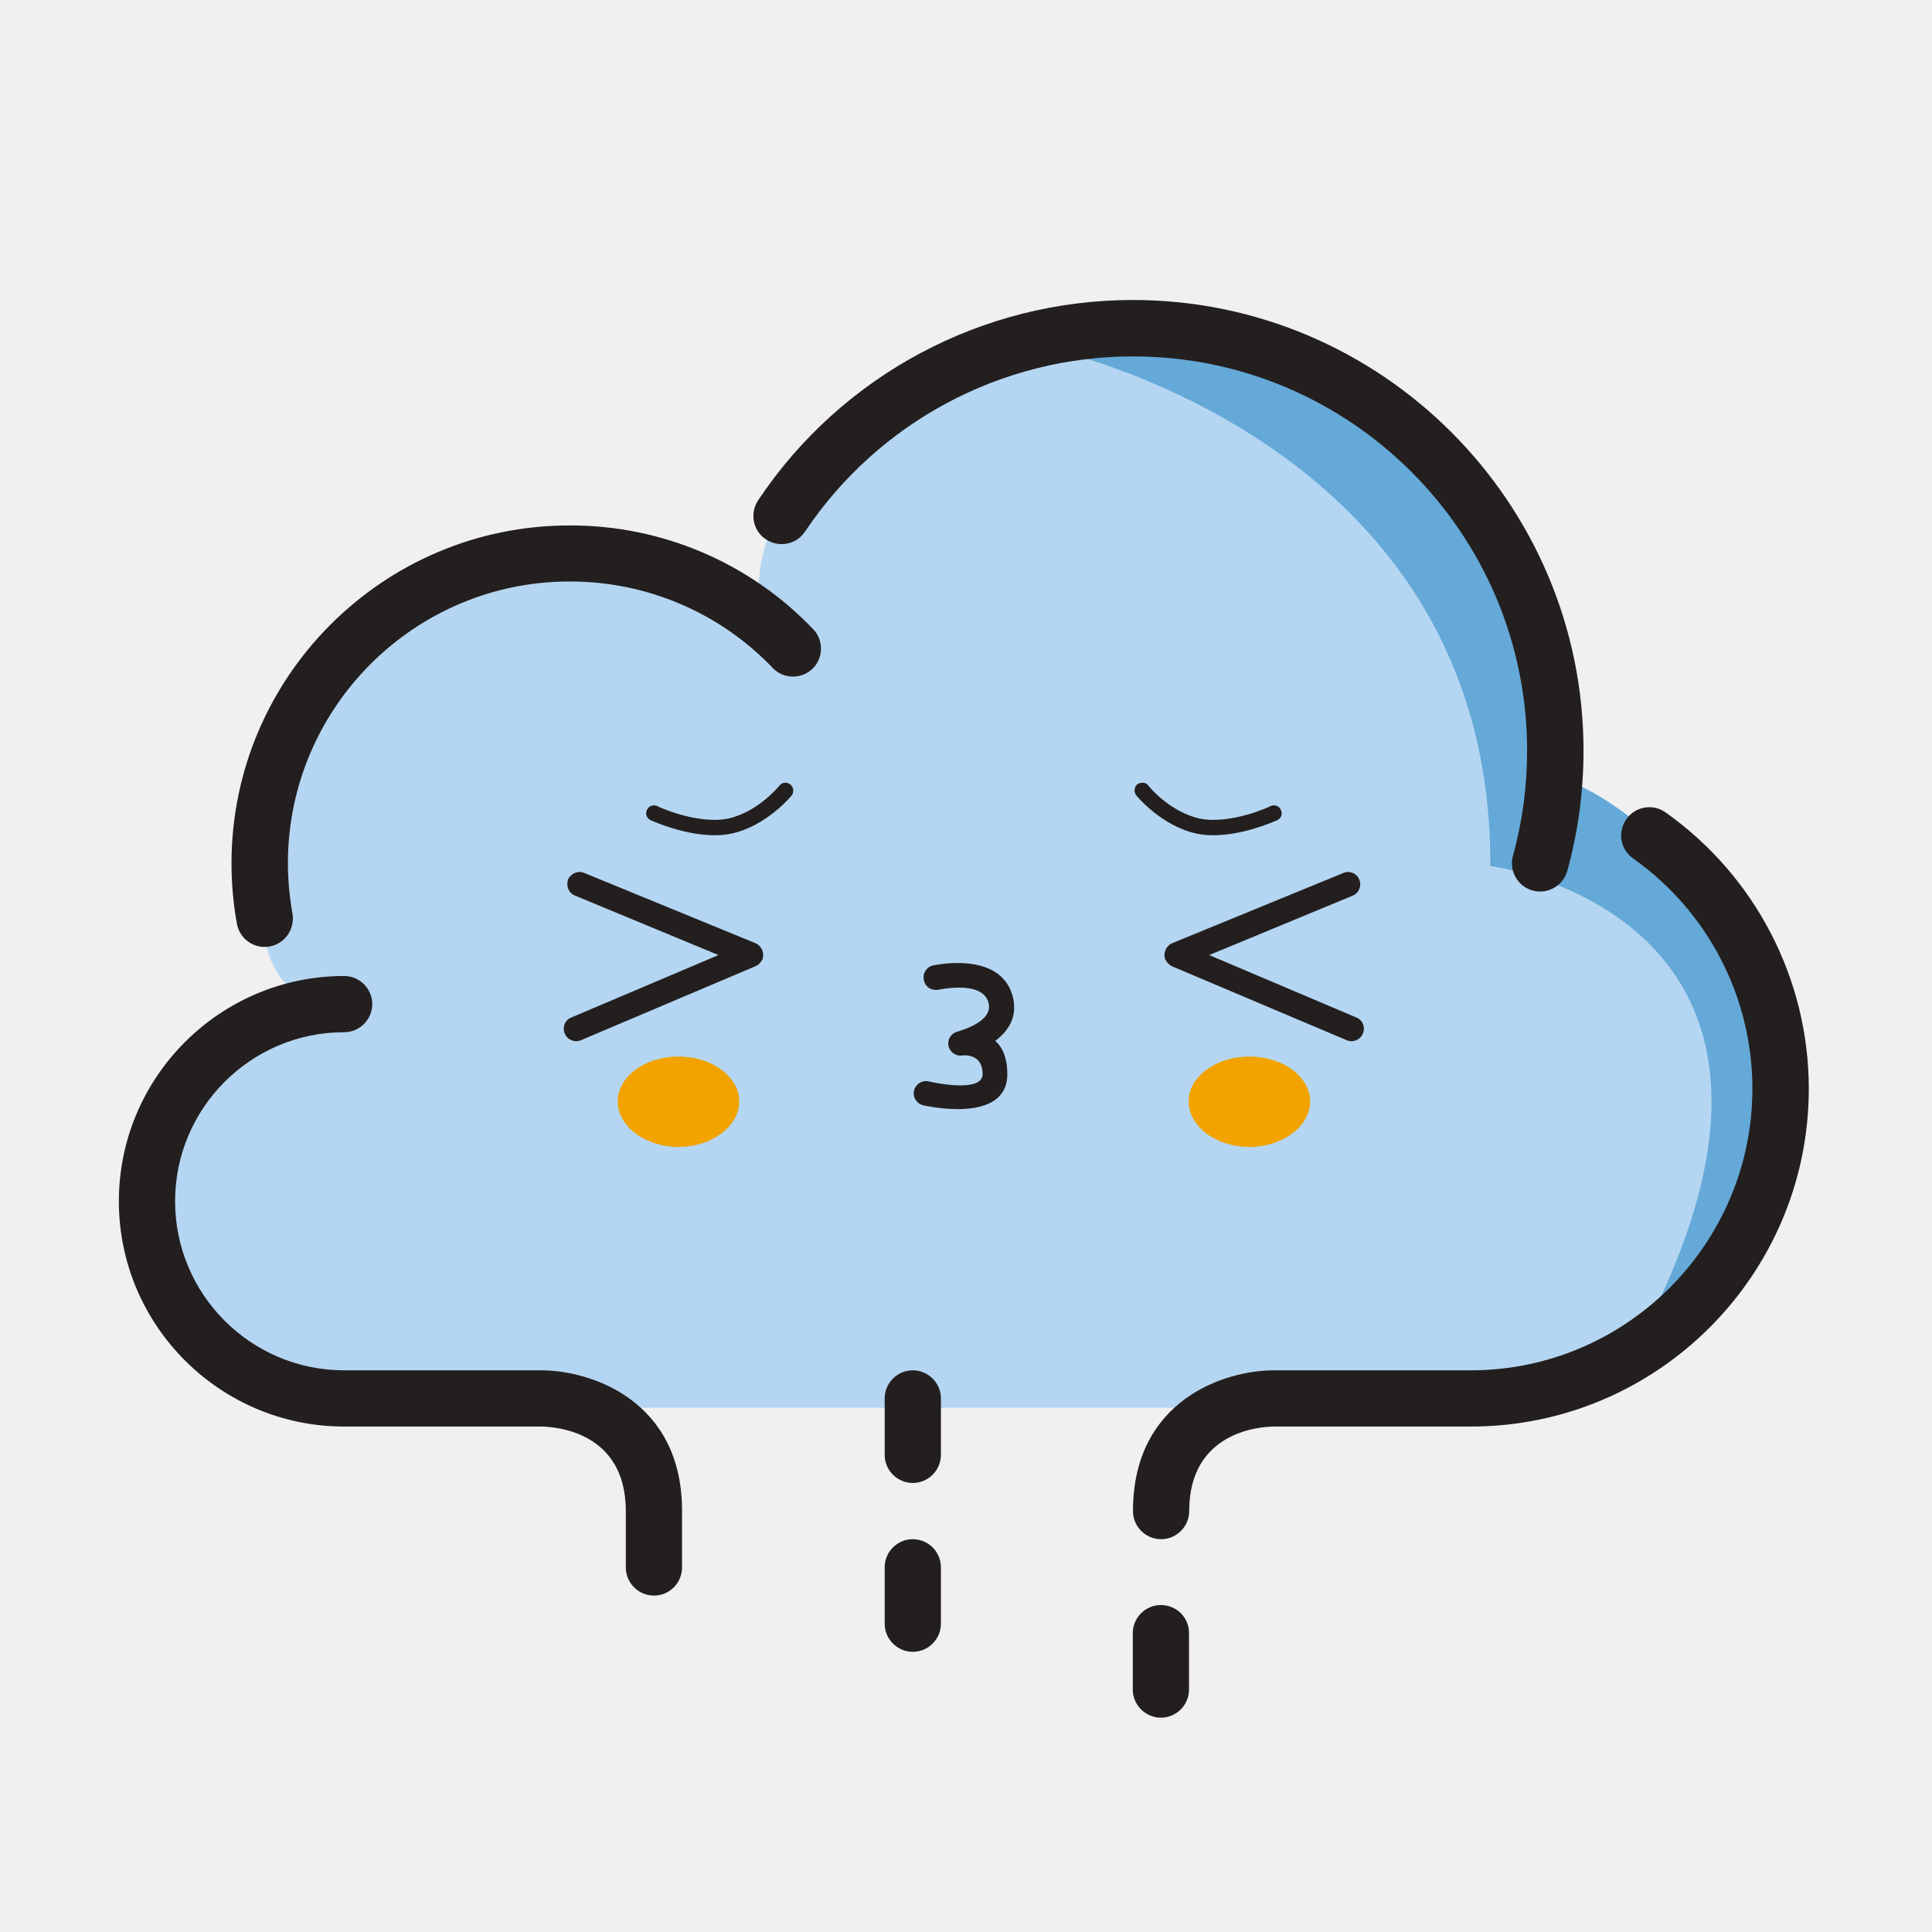
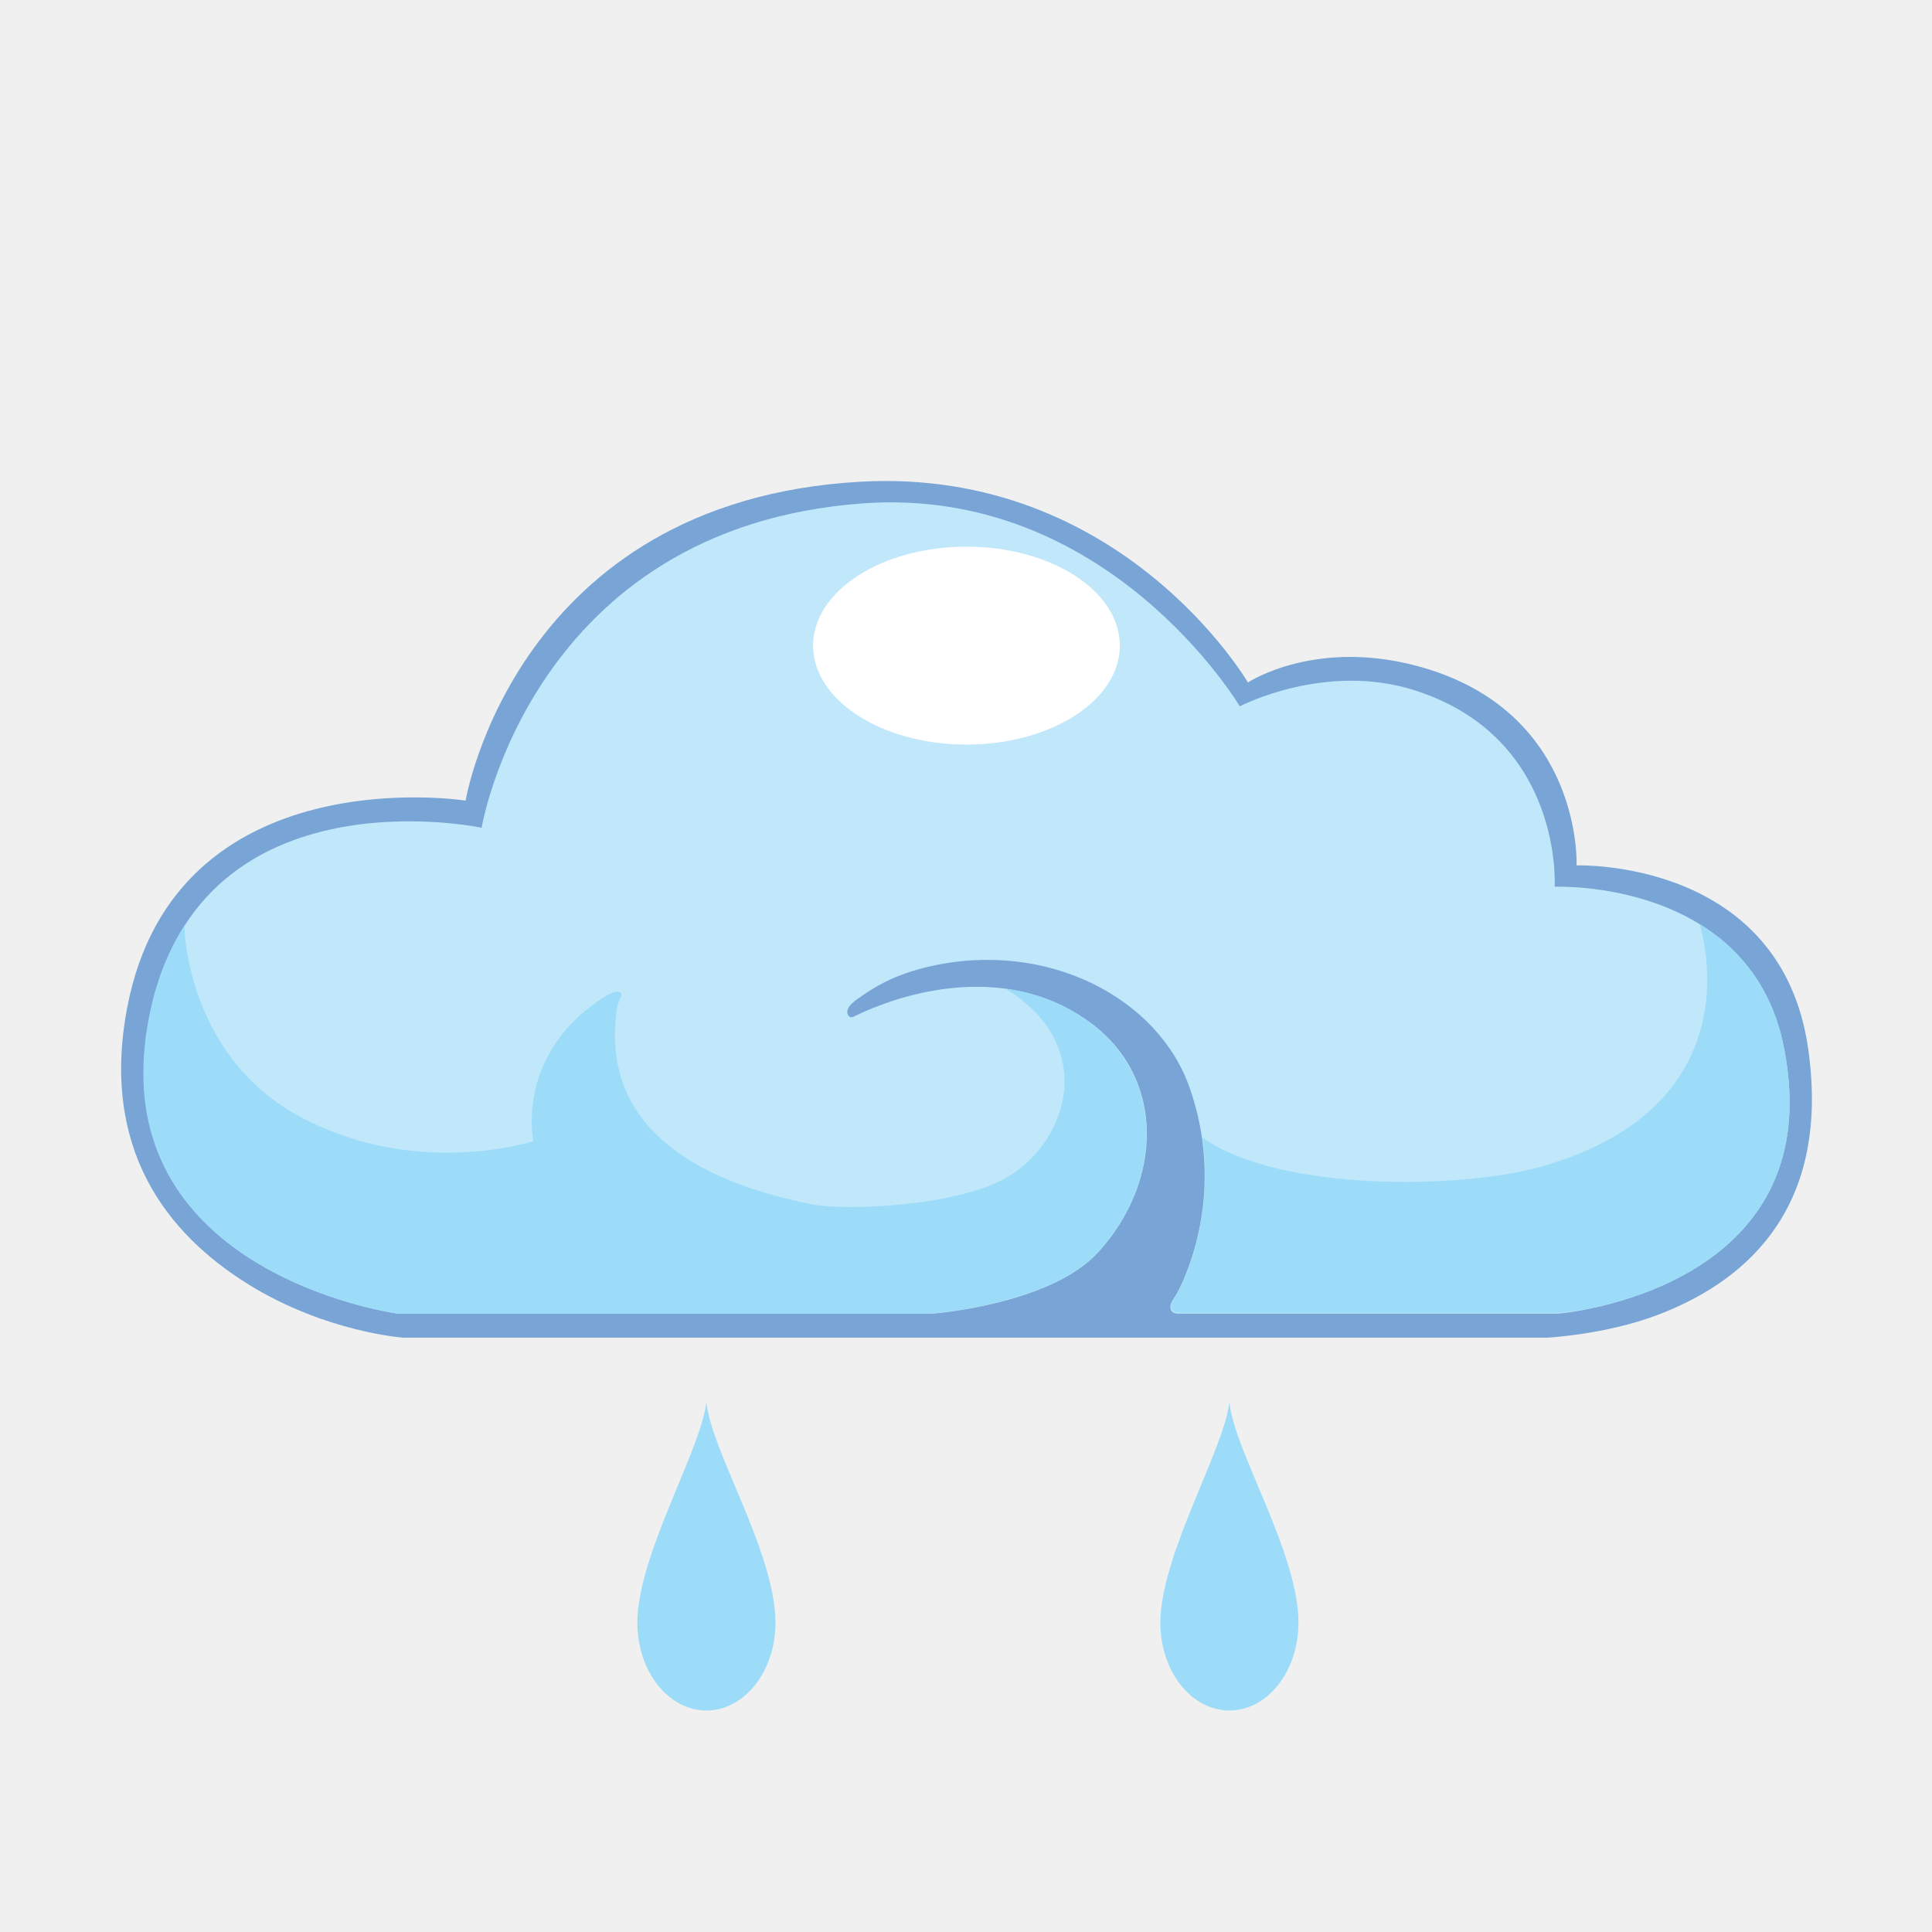
- <svg xmlns="http://www.w3.org/2000/svg" t="1734681359408" class="icon" viewBox="0 0 1024 1024" version="1.1" p-id="7439" width="200" height="200">
-   <path d="M282 746.1h406.8l129.4-12.4 78.4-39.8L940 613v-87.1l-64.7-83.3s-30.5-28.1-53.8-30.9l-12.1-83-53.2-94.2-80.2-46.6-96.1-15.9-99.8 35.5s-97 52.2-74.6 126.9L333.7 298l-90.5 6.5-71.8 56-31.7 74.6v51.3s-2.8 45.9 41 45.8L106.1 561l-31.7 52.2 5.6 54.1 28 43.9 60.6 28 113.4 6.9z" fill="#B4D6F2" p-id="7440" />
-   <path d="M940 613v-87.1l-64.7-83.3s-30.5-28.1-53.8-30.9l-12.1-83-53.2-94.2-80.2-46.7-29.7-4.9h-97.2S790.9 229.1 789.9 459c0 0 196.5 26.1 80.7 248l26-13.2L940 613z" fill="#64A9D8" p-id="7441" />
-   <path d="M431.5 334c-33.7-35.6-80.6-55.7-129.7-55.5-98.8 0-179.1 80.4-179.1 179.1 0 11 1 22 3 32.7 1.8 8 9.9 13.1 17.9 11.2 7.6-1.7 12.5-9 11.5-16.7-1.6-9-2.5-18.1-2.5-27.3 0-82.3 67-149.3 149.3-149.3 40.9-0.1 80 16.6 108.1 46.3 6 5.7 15.4 5.4 21.1-0.5 5.2-5.5 5.4-14.2 0.4-20M809.4 397.9c0 18.9-2.5 37.7-7.5 55.7-2.2 7.9 2.5 16.2 10.4 18.4 7.9 2.2 16.2-2.5 18.4-10.4 5.7-20.6 8.6-42.1 8.6-63.7 0-131.7-107.2-238.9-238.9-238.9-79.7 0-154.1 39.7-198.4 105.9-4.7 6.8-3.1 16.1 3.7 20.8 6.8 4.7 16.1 3.1 20.8-3.7 0.1-0.1 0.2-0.3 0.3-0.4 38.8-57.9 103.9-92.7 173.7-92.7 115.2 0 208.9 93.7 208.9 209M882.8 430.6c-6.7-4.8-16.1-3.2-20.8 3.6-4.8 6.7-3.2 16.1 3.6 20.8 39.6 28 63.2 73.5 63.2 122 0 82.3-67 149.3-149.3 149.3H675.1c-25.8 0-74.6 15.6-74.6 74.6 0 8.2 6.7 14.9 14.9 14.9s14.9-6.7 14.9-14.9c0-42.1 37.4-44.7 44.8-44.8h104.5c98.8 0 179.1-80.4 179.1-179.1 0-58.1-28.4-112.8-75.9-146.4M286.9 726.3H182.4c-49.4 0-89.6-40.2-89.6-89.6 0-49.4 40.2-89.6 89.6-89.6 8.2 0 14.9-6.7 14.9-14.9s-6.7-14.9-14.9-14.9C116.6 517.3 63 570.9 63 636.7s53.6 119.4 119.4 119.4h104.4c7.5 0.1 44.9 2.6 44.9 44.8v29.9c0 8.2 6.7 14.9 14.9 14.9s14.9-6.7 14.9-14.9v-29.9c0.1-59-48.8-74.6-74.6-74.6M615.3 850.7c-8.2 0-14.9 6.7-14.9 14.9v29.9c0 8.2 6.7 14.9 14.9 14.9s14.9-6.7 14.9-14.9v-29.9c0.1-8.2-6.6-14.9-14.9-14.9M483.8 815.8c-8.2 0-14.9 6.7-14.9 14.9v29.9c0 8.2 6.7 14.9 14.9 14.9s14.9-6.7 14.9-14.9v-29.9c0-8.2-6.7-14.9-14.9-14.9M483.8 726.3c-8.2 0-14.9 6.7-14.9 14.9v29.9c0 8.2 6.7 14.9 14.9 14.9s14.9-6.7 14.9-14.9v-29.9c0-8.2-6.7-14.9-14.9-14.9" fill="#231F1F" p-id="7442" />
-   <path d="M344.8 434.7c-1.9-0.9-3-3.2-1.9-5.4 0.9-2.1 3.2-3 5.4-2.1 0 0.2 21.1 9.9 37.4 6.7 16.1-3.4 27.3-17.4 27.5-17.6 1.3-1.7 3.9-1.9 5.6-0.6 1.9 1.5 2.1 4.1 0.9 5.8 0 0-13.3 16.5-32.4 20.4-19.1 3.8-42.3-7.2-42.5-7.2z m-40 40c-3.4-1.3-4.9-5.2-3.7-8.6 1.5-3.2 5.4-4.9 8.6-3.4l90.7 37.2c3.4 1.5 4.9 5.4 3.7 8.6-0.9 1.7-2.1 3-3.9 3.7L308 551.3c-3.4 1.5-7.3-0.2-8.6-3.4-1.5-3.4 0-7.3 3.4-8.6l78-33.1-76-31.5z" fill="#231F1F" p-id="7443" />
-   <path d="M359.6 607.9c17.8 0 32.2-11 32.2-24.1S377.5 560 359.6 560s-32.2 10.7-32.2 23.8 14.4 24.1 32.2 24.1zM662.2 607.9c17.8 0 32.2-11 32.2-24.1S680 560 662.2 560 630 570.7 630 583.8s14.3 24.1 32.2 24.1z" fill="#F2A300" p-id="7444" />
-   <path d="M677 434.7c1.9-0.9 3-3.2 1.9-5.4-0.9-2.1-3.2-3-5.4-2.1 0 0.2-21.1 9.9-37.4 6.7-16.1-3.4-27.5-17.4-27.5-17.6-1.3-1.7-3.9-1.9-5.8-0.6-1.7 1.5-1.9 4.1-0.6 5.8 0 0 13.3 16.5 32.4 20.4 19 3.8 42.2-7.2 42.4-7.2z m40 40c3.2-1.3 4.9-5.2 3.4-8.6-1.3-3.2-5.2-4.9-8.4-3.4l-90.7 37.2c-3.4 1.5-4.9 5.4-3.7 8.6 0.9 1.7 2.1 3 3.7 3.7l92.4 39.1c3.4 1.5 7.3-0.2 8.6-3.4 1.5-3.4 0-7.3-3.4-8.6l-78-33.1 76.1-31.5z" fill="#231F1F" p-id="7445" />
-   <path d="M497.4 524.6c-3.7 0.6-7.1-1.5-7.7-5.2-0.9-3.4 1.5-7.1 4.9-7.7 0.2 0 34.8-7.9 41.9 15.5 3.4 11.6-2.1 19.3-9 24.5 3.7 3.2 6.4 8.8 6.4 17.6 0 27.1-44.5 16.5-44.7 16.5-3.4-0.9-5.6-4.3-4.7-7.9 0.9-3.4 4.3-5.6 7.9-4.7 0 0 28.4 6.7 28.4-3.9 0-11.4-10.7-9.9-10.7-9.9-3.2 0.6-6.4-1.5-7.3-4.7-0.9-3.7 1.3-7.1 4.7-7.9 0-0.2 19.8-4.9 16.3-15.7-3.4-11.7-26.4-6.5-26.4-6.5z" fill="#231F1F" p-id="7446" />
+ <svg xmlns="http://www.w3.org/2000/svg" t="1734714791819" class="icon" viewBox="0 0 1024 1024" version="1.1" p-id="3049" width="256" height="256">
+   <path d="M246.79 424.34S92.67 400.1 67.35 534.39C53.41 608.5 87.84 653.66 131.92 680.9c41 25.31 81.94 28.1 81.94 28.1h605.9s30.89-1.5 58.67-12c43.55-16.52 92.24-53.52 80-140.72-14.16-101.46-122.81-97.6-122.81-97.6s3.43-79.16-79.8-104.36c-57.28-17.27-94.39 7.4-94.39 7.4s-66.61-114.12-205.4-106.4c-182.96 10.29-209.24 169.02-209.24 169.02z" fill="#78A4D6" p-id="3050" />
+   <path d="M945.79 556.48C928.52 465.42 824 470 824 470s4.83-78.62-73.79-104c-47.73-15.44-93.1 8.37-93.1 8.37s-69.4-117-199.71-107.58c-175.75 12.76-202.13 171.93-202.13 171.93S107.68 407.29 79.9 535.46c-30 139 130.75 160.78 130.75 160.78h284s62.21-4.83 87.41-32.5c34.21-37.43 36-92.35-4.29-121.84-36.36-26.6-80.55-20.7-111.55-9-12.55 4.72-13.73 6.54-15.34 6.22-1.18-0.21-4.61-3.65 2.9-9.12 9.44-6.86 20.16-13.41 38.72-17.7 62.85-14.48 122 16.95 138.25 64.89a140.63 140.63 0 0 1-4.08 102.54c-4.4 9.87-6.44 9.65-6.33 13.19 0.11 3.86 4.83 3.32 4.83 3.32H826.3c0.11-0.11 143.7-11.91 119.49-139.76z" fill="#C0E7FA" p-id="3051" />
+   <path d="M494.56 696.13s62.21-4.83 87.41-32.5c23-25.1 31.21-57.92 22.09-85.81a74.09 74.09 0 0 0-16.2-26.92 14.64 14.64 0 0 0-1.82-1.82c-0.75-0.75-1.5-1.5-2.36-2.25-1.93-1.72-4-3.43-6.11-5a95.79 95.79 0 0 0-43.87-17.7h-0.64c49.55 30.25 32.93 82.16-0.64 100.61-26.49 14.59-84.3 17.27-102.54 13.51-109.29-22.09-105.65-80.12-103.07-102.75 0.64-6.11 4.4-8.15 1.61-9.65s-11 4.29-14.59 7c-40.22 30.25-31.1 72-31.1 72s-60.81 19.95-122.59-12.33C103.28 562.49 98 501.89 97.71 490.63l-1.61 2.57c-1.5 2.68-3.86 6.65-6.44 12.23-1 2.15-1.93 4.4-2.9 6.65-0.32 0.75-0.54 1.5-0.86 2.25-1 2.57-1.82 5.26-2.68 7.94-0.32 1-0.64 2-1 3.11-0.75 2.57-1.39 5.15-1.93 7.83-1 4.08-1.82 8.37-2.57 13.19-0.64 3.86-1 7.51-1.29 11.15 0 0.43-0.11 0.75-0.11 1.18-0.21 3-0.32 5.9-0.32 8.8v3.54c0 2 0.11 4.08 0.21 6.11 6.86 101.68 134.18 118.95 134.18 118.95h284.17zM948.47 579.44a161.72 161.72 0 0 0-2.68-22.63c-0.32-1.82-0.75-3.54-1.07-5.15l-0.32-1.61c-0.21-1.07-0.54-2-0.75-3.11-6.11-22.2-17.8-38-31.53-49.23a131.37 131.37 0 0 0-11.26-8c-0.32-0.21 32.5 95.78-84.3 128.71-41.1 11.58-137.2 13.9-179.24-15.42A140.72 140.72 0 0 1 627 679.29c-4.4 9.87-6.44 9.65-6.33 13.19 0.11 3.86 4.83 3.32 4.83 3.32h201.12c-0.21 0.33 125.71-10.07 121.85-116.36z" fill="#9CDCF8" p-id="3052" />
+   <path d="M430.95 342.19a81.3 52.45 0 1 0 162.6 0 81.3 52.45 0 1 0-162.6 0Z" fill="#FFFFFF" p-id="3053" />
+   <path d="M651.61 743c-2.7 25.2-36.6 81.3-36.6 117.1 0 25.7 16.4 46.5 36.6 46.5s36.6-20.8 36.6-46.5c0-37.35-34.3-91.25-36.6-117.1zM374.41 743c-2.7 25.2-36.6 81.3-36.6 117.1 0 25.7 16.4 46.5 36.6 46.5s36.6-20.8 36.6-46.5c-0.01-37.35-34.3-91.25-36.6-117.1z" fill="#9CDCF8" p-id="3054" />
</svg>
